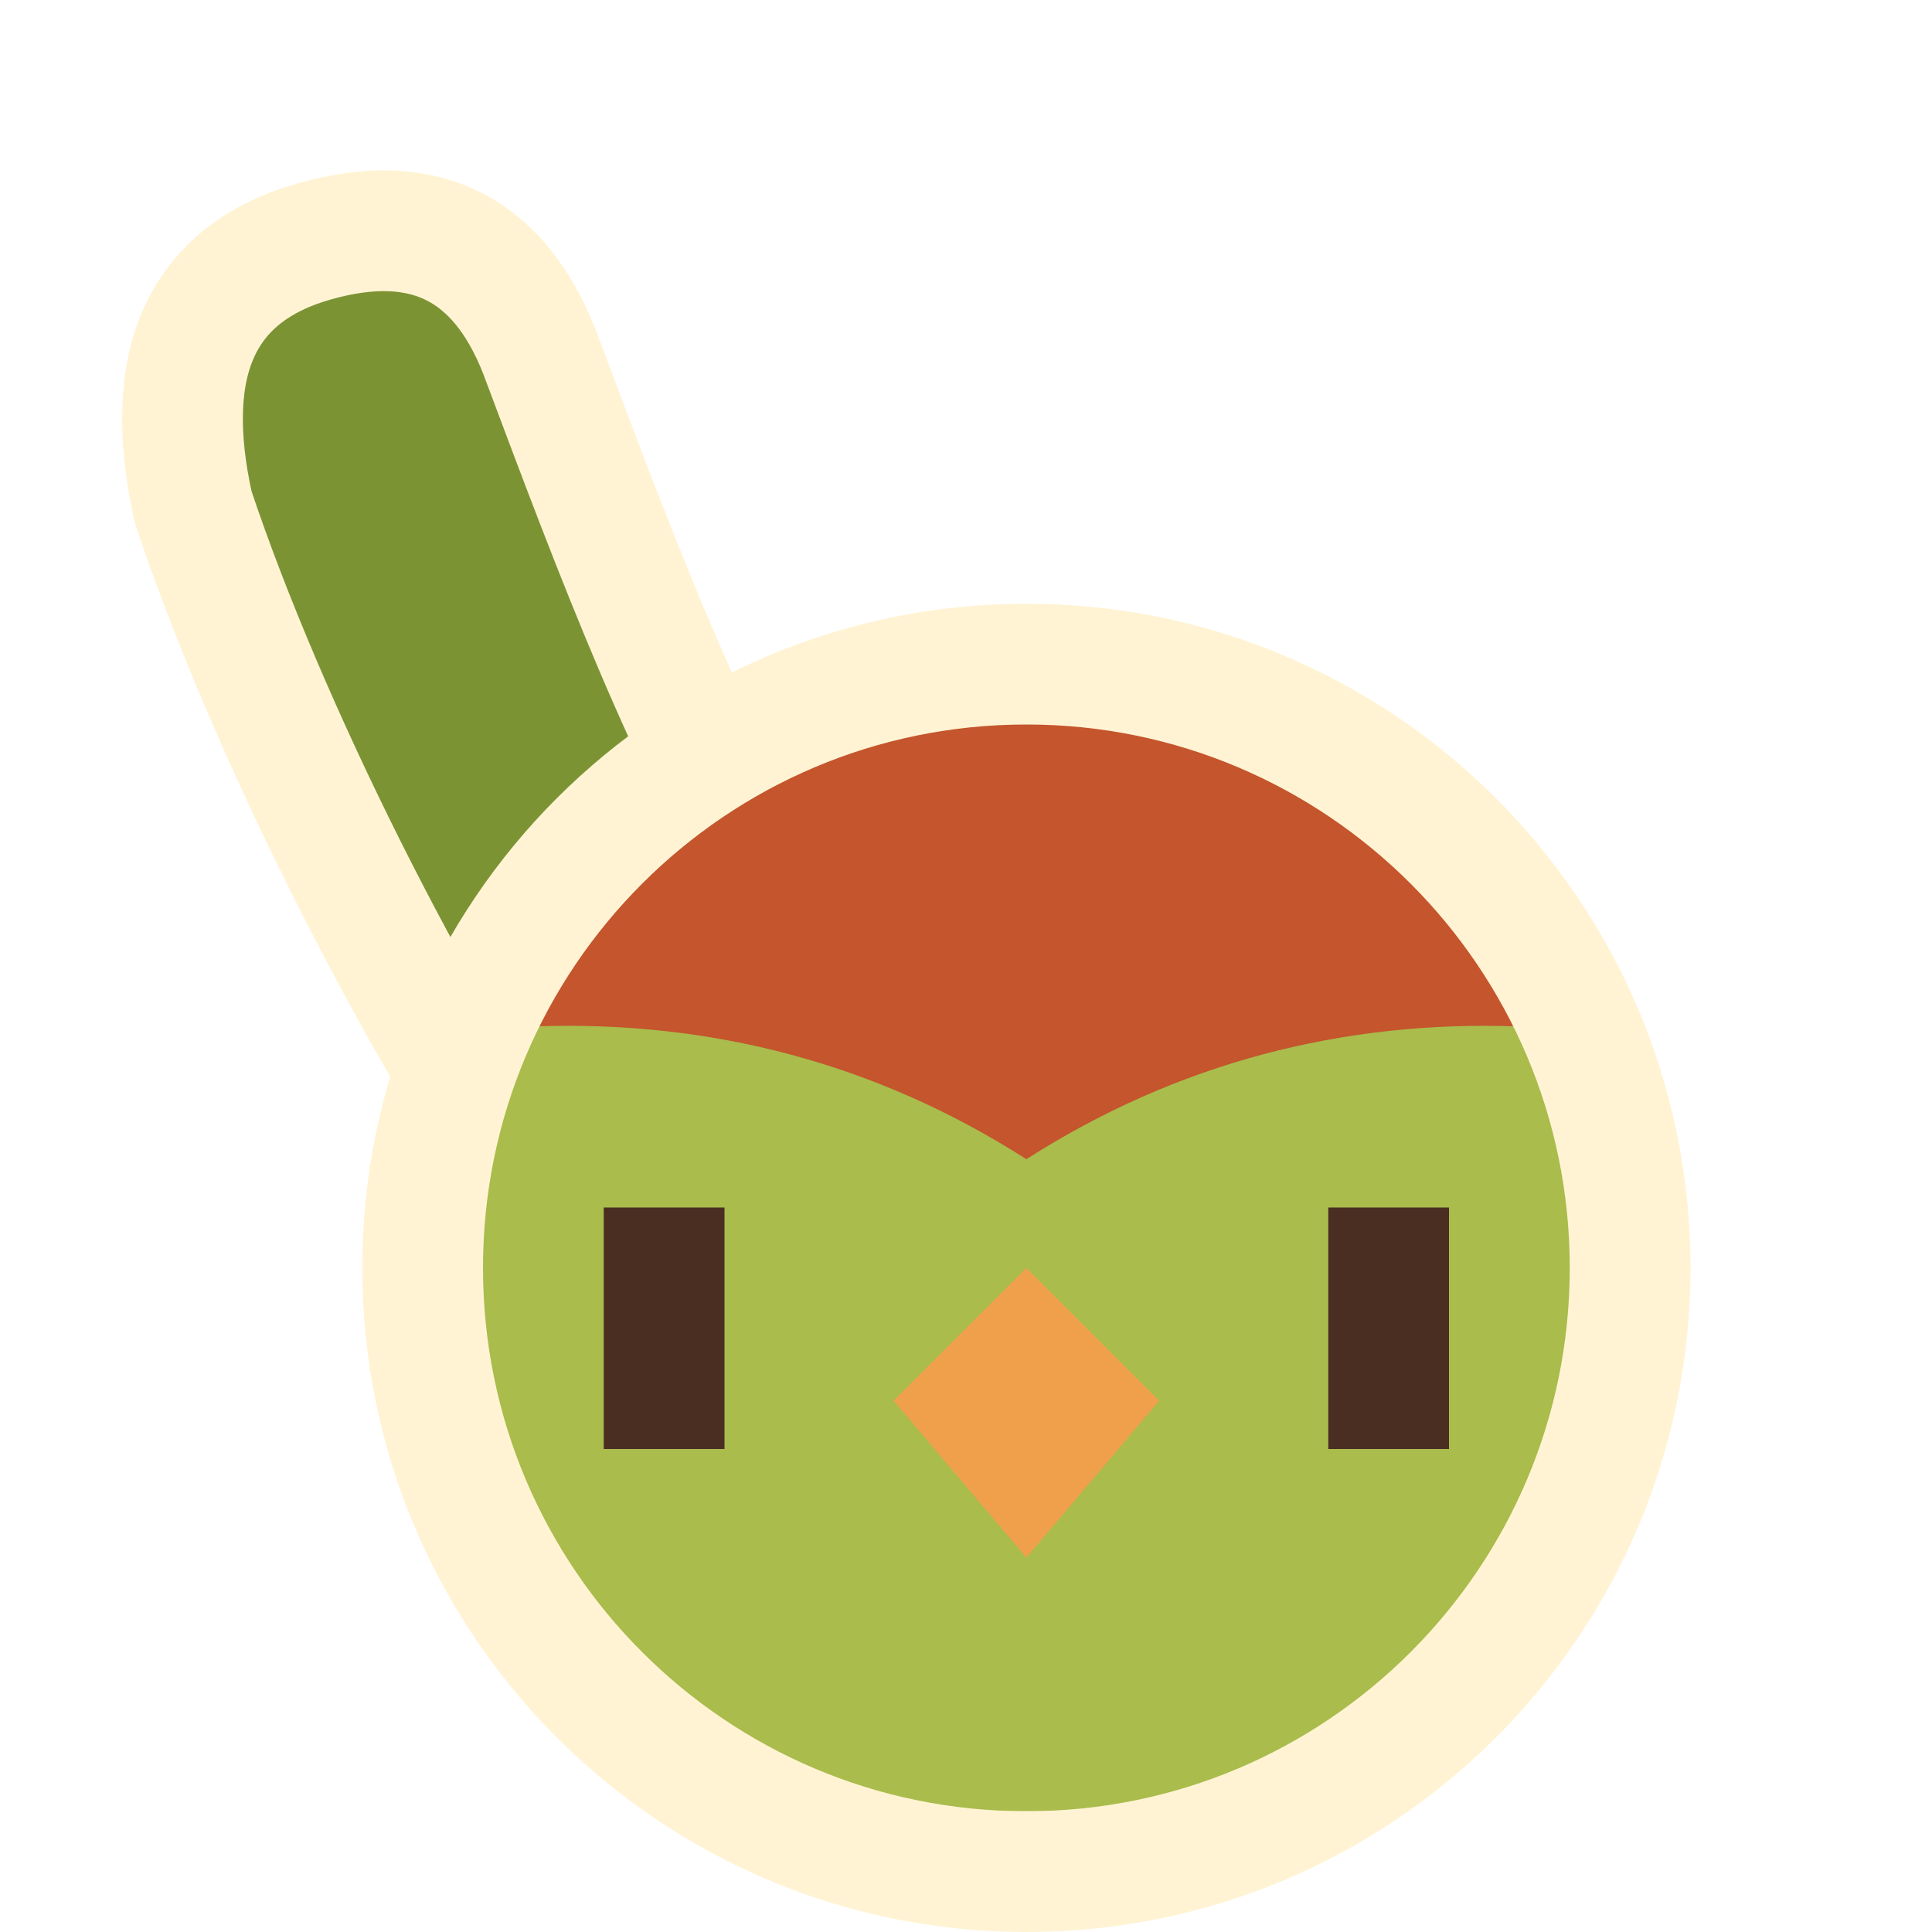
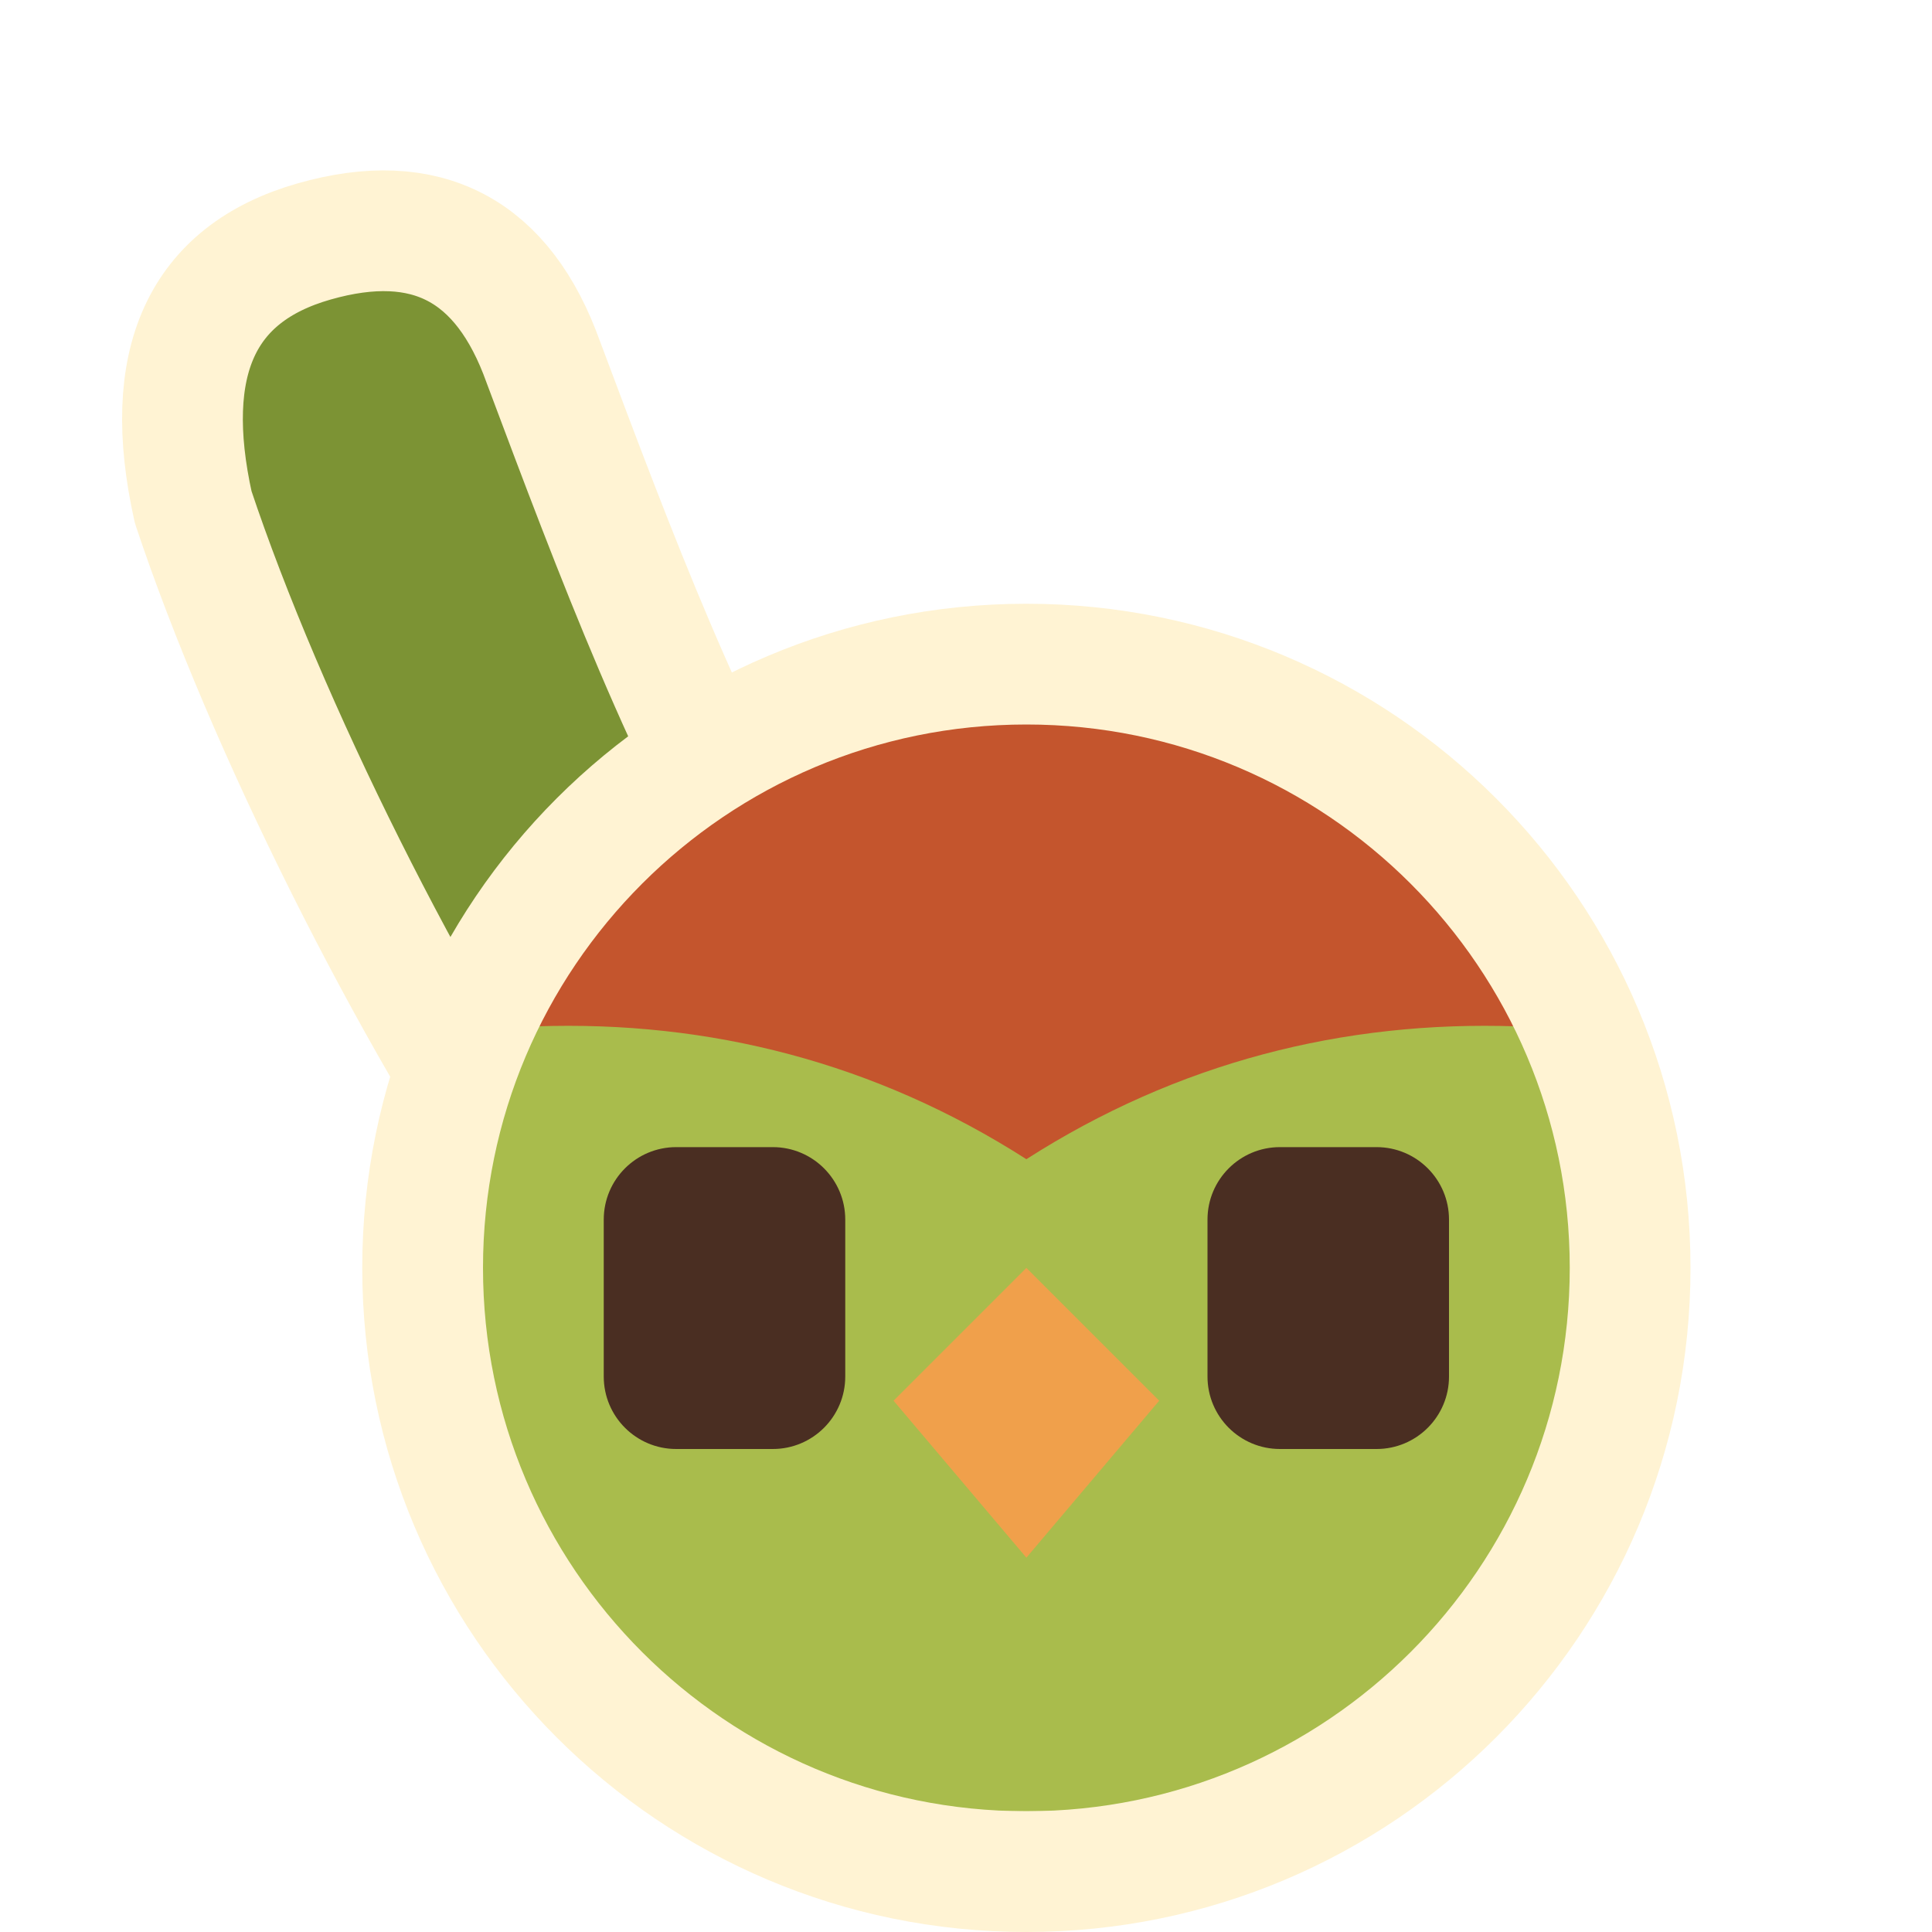
<svg xmlns="http://www.w3.org/2000/svg" viewBox="0 0 16 16" width="16" height="16" role="img" aria-labelledby="t d">
  <defs>
    <clipPath id="i16-dark">
      <ellipse cx="8.5" cy="10.5" rx="5" ry="5" />
    </clipPath>
  </defs>
  <path d="M6.5 7.5 L4.5 10 C 3.4 8.4, 2.2 6, 1.6 4.2 Q 1.2 2.4 2.6 2 Q 4 1.6 4.5 3 C 5.1 4.6, 5.7 6.2, 6.5 7.5 Z" fill="#7C9334" stroke="#FFF3D3" stroke-width="1" stroke-linejoin="round" />
  <ellipse cx="8.5" cy="10.5" rx="5" ry="5" fill="#A9BC4C" />
  <g clip-path="url(#i16-dark)">
    <path d="M0 9.8 C 3 8.2, 6 8, 8.5 9.6 C 11 8, 14 8.2, 17 9.8 L17 0 L0 0 Z" fill="#C4552D" />
    <path d="M0 14 Q 8.5 16 17 14 L17 16 L0 16 Z" fill="#FFF3D3" />
  </g>
  <ellipse cx="8.5" cy="10.5" rx="5" ry="5" fill="none" stroke="#FFF3D3" stroke-width="1" />
-   <rect x="5" y="10" width="1" height="2" fill="#4A2E22" />
-   <rect x="11" y="10" width="1" height="2" fill="#4A2E22" />
+   <rect x="5" y="9.5" width="2" height="2.5" rx=".6" fill="#4A2E22" />
+   <rect x="10" y="9.5" width="2" height="2.5" rx=".6" fill="#4A2E22" />
  <path d="M7.4 11.6 L8.5 10.5 L9.6 11.6 L8.5 12.9 Z" fill="#F0A04B" />
</svg>
